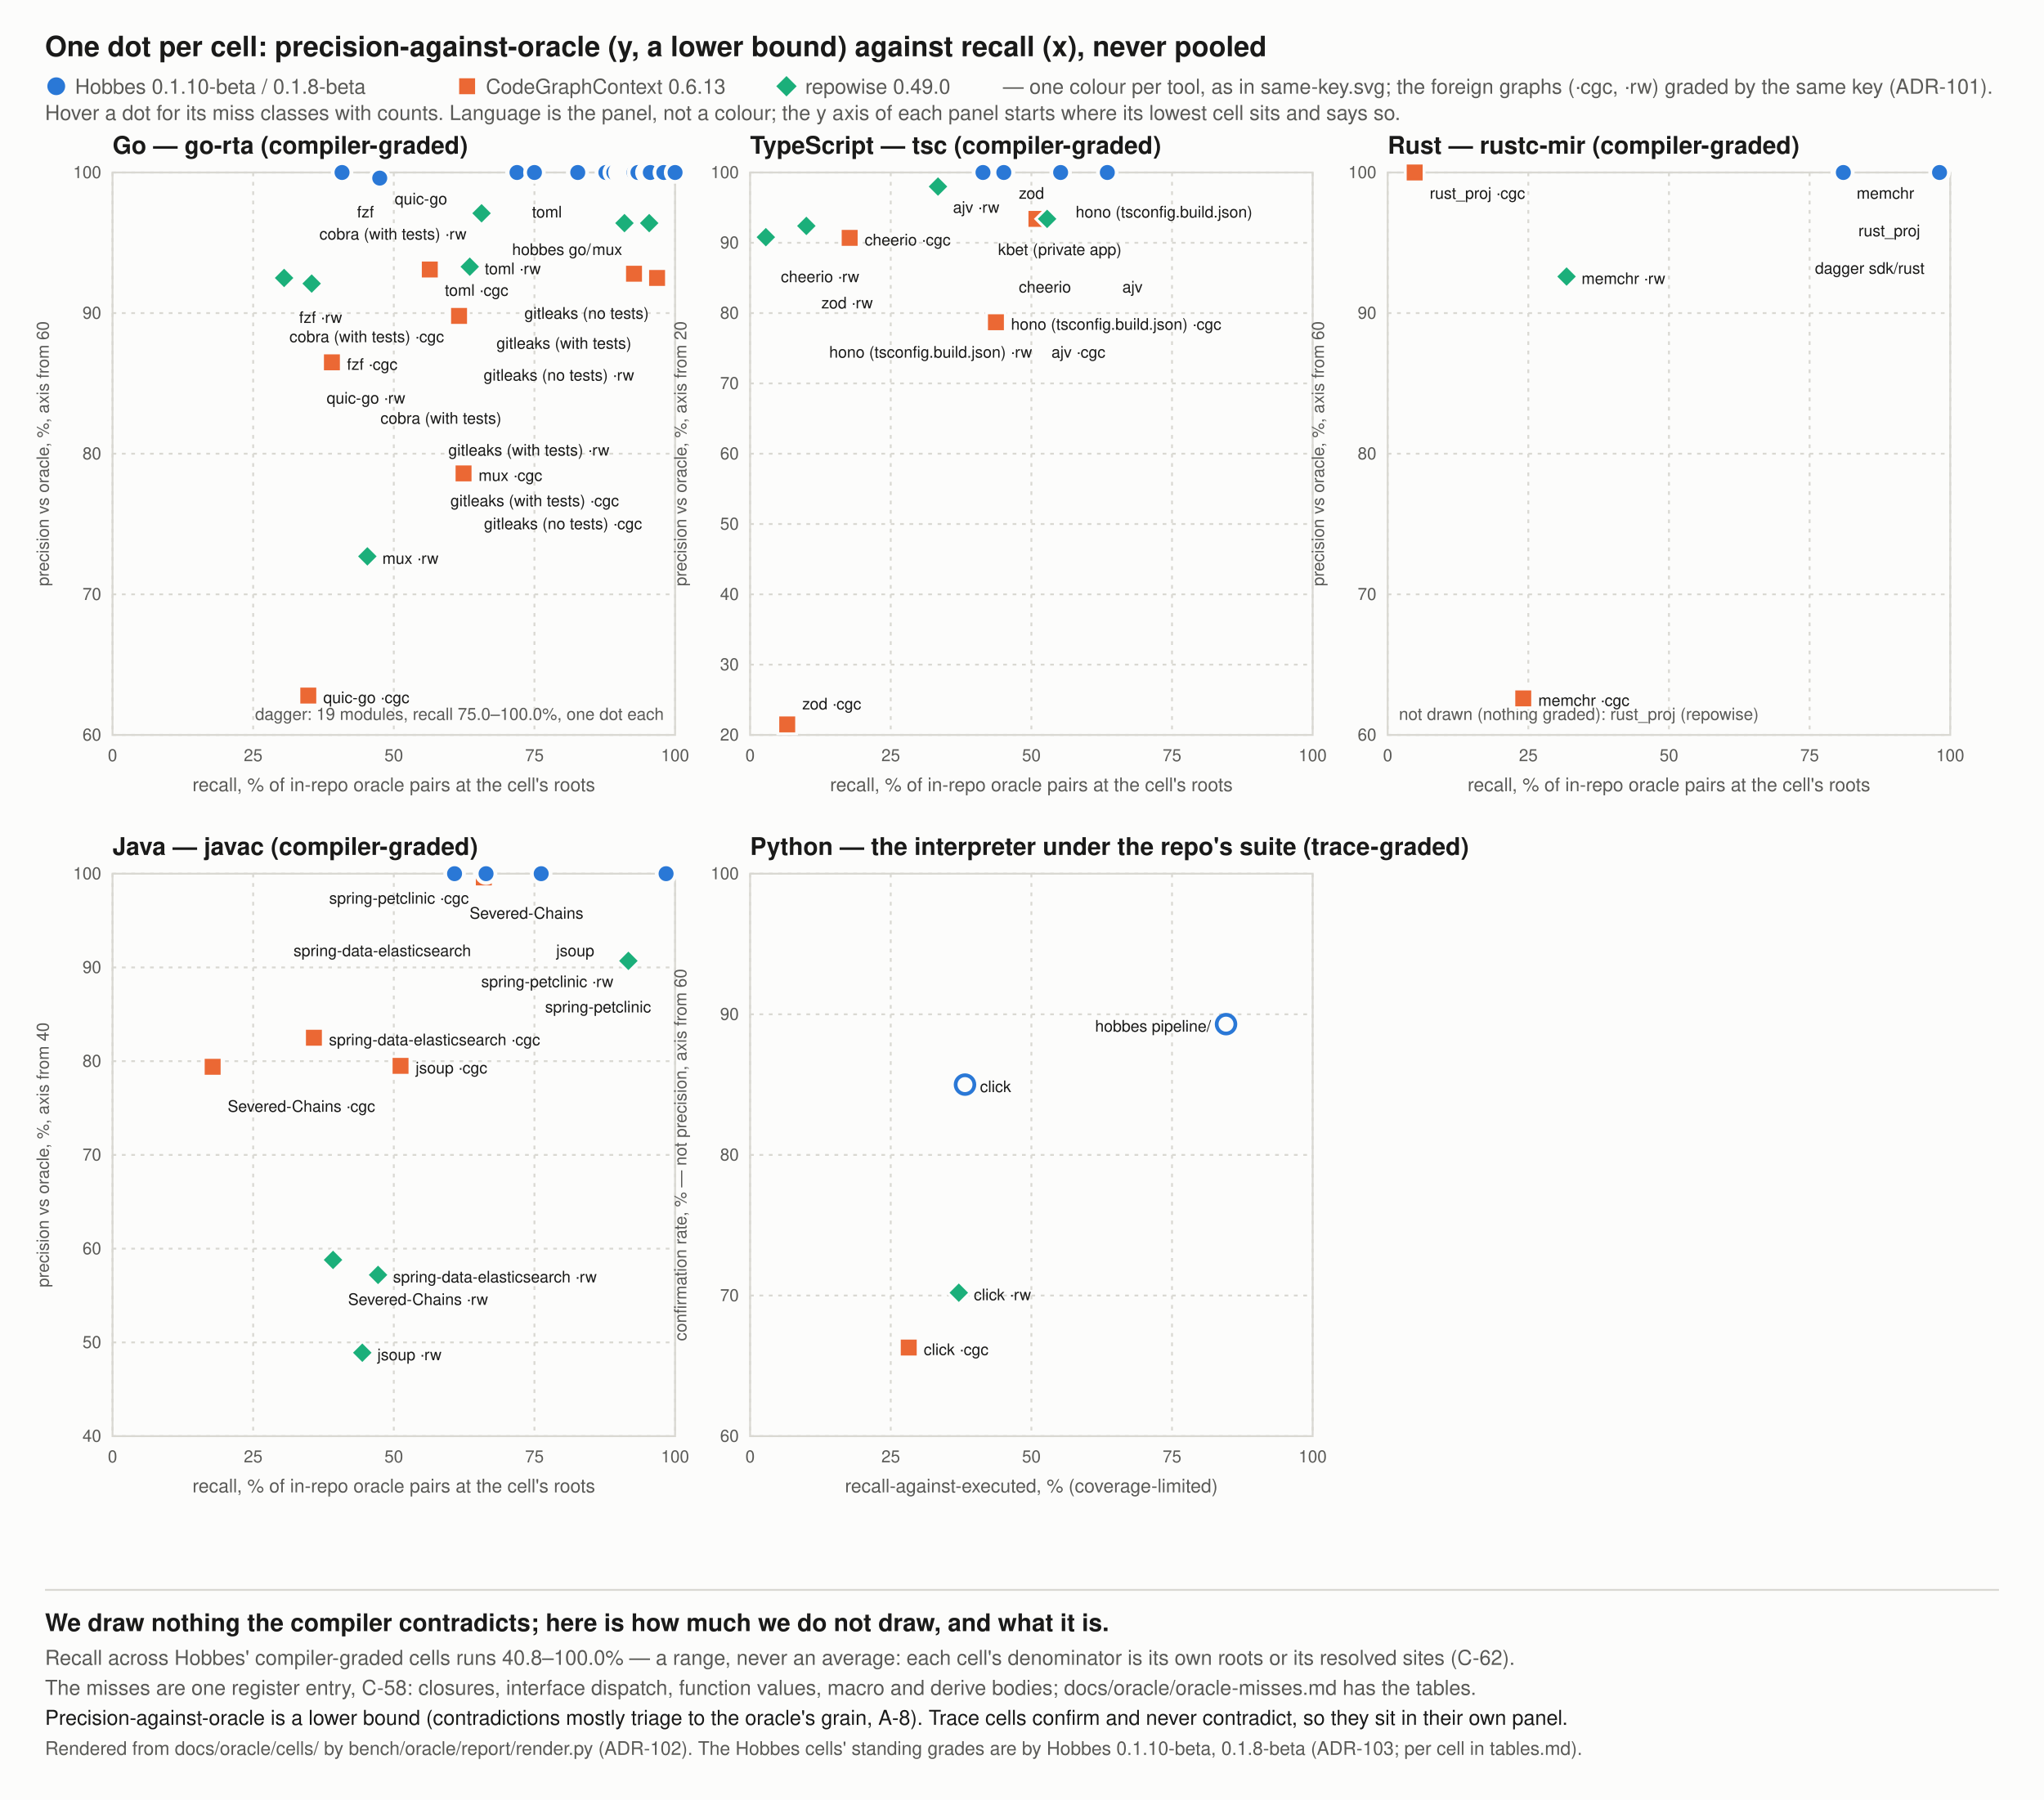
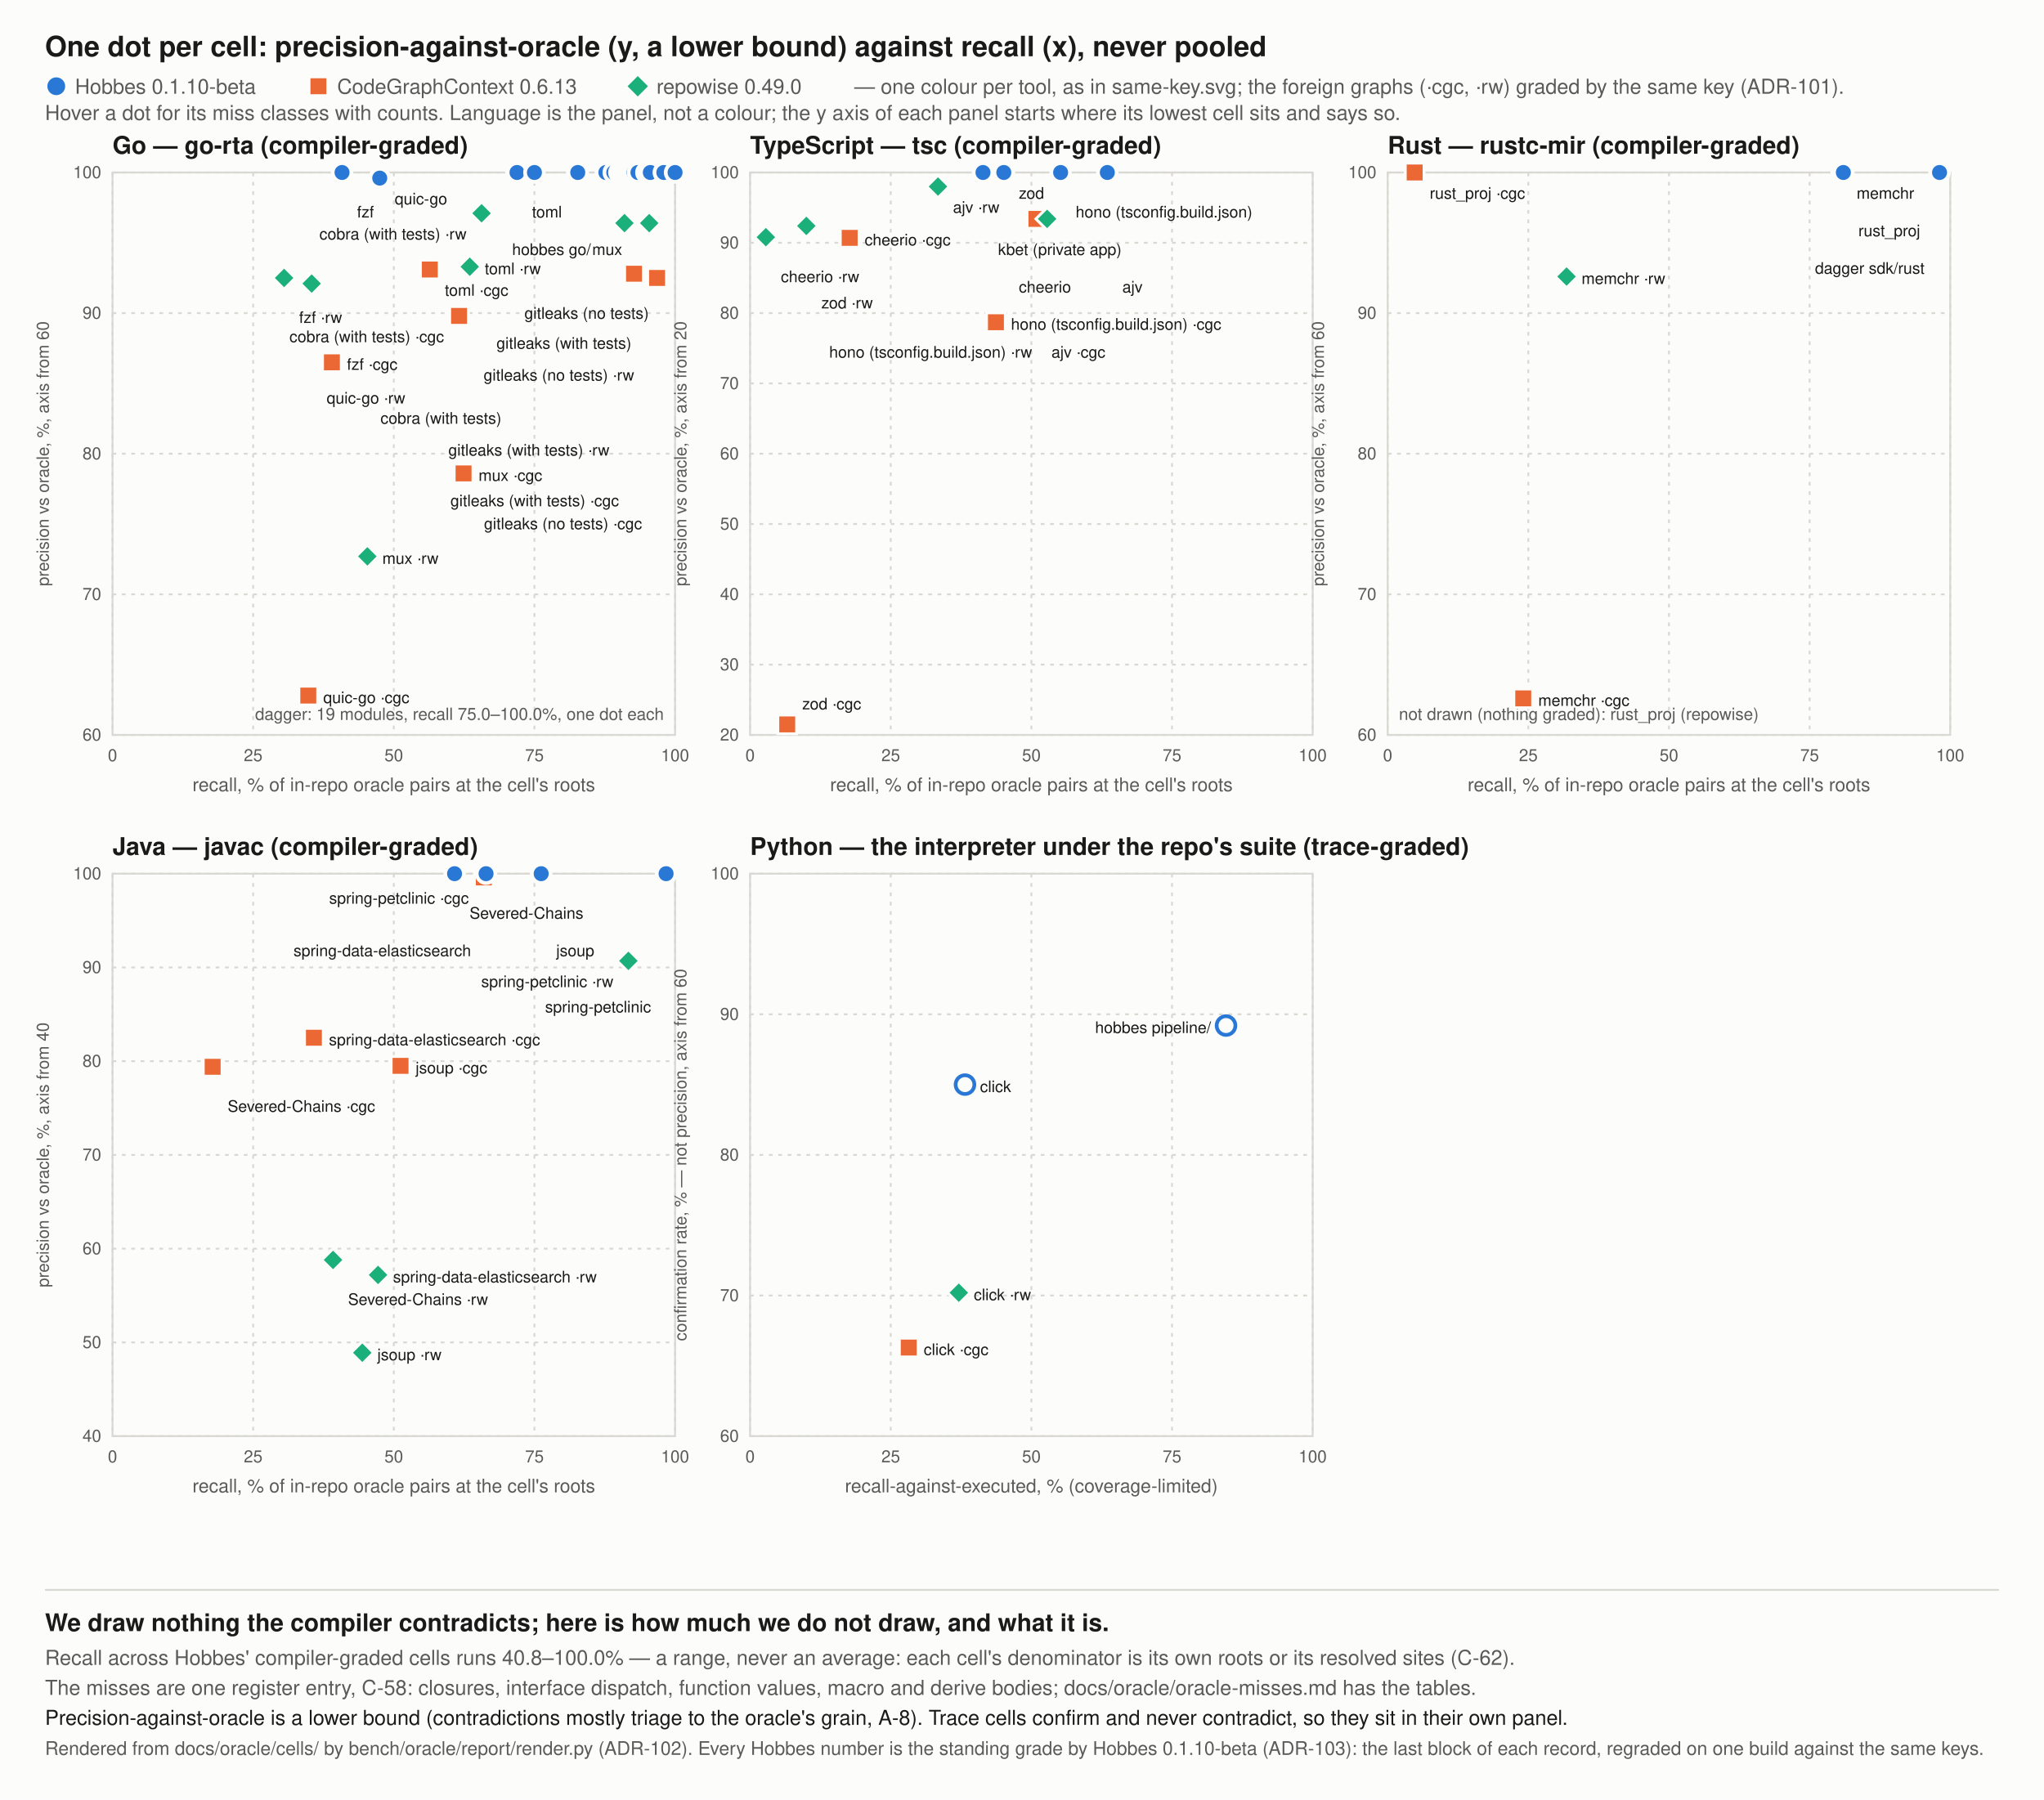
<svg xmlns="http://www.w3.org/2000/svg" width="1090" height="960" viewBox="0 0 1090 960" role="img" aria-label="Precision-against-oracle by recall, one dot per cell, per language">
  <rect width="1090" height="960" fill="#fcfcfb" />
  <text x="24" y="30" font-size="15" fill="#1a1a19" text-anchor="start" font-weight="bold" font-family="-apple-system, 'Segoe UI', Helvetica, Arial, sans-serif">One dot per cell: precision-against-oracle (y, a lower bound) against recall (x), never pooled</text>
  <g>
    <circle cx="30" cy="46" r="5.5" fill="#2a78d6" stroke="#fcfcfb" stroke-width="1.5" />
  </g>
-   <text x="40" y="50" font-size="11" fill="#5a5a57" text-anchor="start" font-weight="normal" font-family="-apple-system, 'Segoe UI', Helvetica, Arial, sans-serif">Hobbes 0.1.10-beta / 0.1.8-beta</text>
-   <g>
-     <rect x="244.1" y="41" width="10" height="10" fill="#eb6834" stroke="#fcfcfb" stroke-width="1.5" />
-   </g>
-   <text x="259.1" y="50" font-size="11" fill="#5a5a57" text-anchor="start" font-weight="normal" font-family="-apple-system, 'Segoe UI', Helvetica, Arial, sans-serif">CodeGraphContext 0.6.13</text>
-   <g>
-     <polygon points="419.4,39.5 425.9,46 419.4,52.5 412.9,46" fill="#1baf7a" stroke="#fcfcfb" stroke-width="1.5" />
-   </g>
-   <text x="429.4" y="50" font-size="11" fill="#5a5a57" text-anchor="start" font-weight="normal" font-family="-apple-system, 'Segoe UI', Helvetica, Arial, sans-serif">repowise 0.49.0</text>
-   <text x="534.9" y="50" font-size="11" fill="#5a5a57" text-anchor="start" font-weight="normal" font-family="-apple-system, 'Segoe UI', Helvetica, Arial, sans-serif">— one colour per tool, as in same-key.svg; the foreign graphs (·cgc, ·rw) graded by the same key (ADR-101).</text>
+   <text x="40" y="50" font-size="11" fill="#5a5a57" text-anchor="start" font-weight="normal" font-family="-apple-system, 'Segoe UI', Helvetica, Arial, sans-serif">Hobbes 0.1.10-beta</text>
+   <g>
+     <rect x="164.8" y="41" width="10" height="10" fill="#eb6834" stroke="#fcfcfb" stroke-width="1.5" />
+   </g>
+   <text x="179.8" y="50" font-size="11" fill="#5a5a57" text-anchor="start" font-weight="normal" font-family="-apple-system, 'Segoe UI', Helvetica, Arial, sans-serif">CodeGraphContext 0.6.13</text>
+   <g>
+     <polygon points="340.1,39.5 346.6,46 340.1,52.5 333.6,46" fill="#1baf7a" stroke="#fcfcfb" stroke-width="1.5" />
+   </g>
+   <text x="350.1" y="50" font-size="11" fill="#5a5a57" text-anchor="start" font-weight="normal" font-family="-apple-system, 'Segoe UI', Helvetica, Arial, sans-serif">repowise 0.49.0</text>
+   <text x="455.6" y="50" font-size="11" fill="#5a5a57" text-anchor="start" font-weight="normal" font-family="-apple-system, 'Segoe UI', Helvetica, Arial, sans-serif">— one colour per tool, as in same-key.svg; the foreign graphs (·cgc, ·rw) graded by the same key (ADR-101).</text>
  <text x="24" y="64" font-size="11" fill="#5a5a57" text-anchor="start" font-weight="normal" font-family="-apple-system, 'Segoe UI', Helvetica, Arial, sans-serif">Hover a dot for its miss classes with counts. Language is the panel, not a colour; the y axis of each panel starts where its lowest cell sits and says so.</text>
  <text x="60" y="82" font-size="13" fill="#1a1a19" text-anchor="start" font-weight="bold" font-family="-apple-system, 'Segoe UI', Helvetica, Arial, sans-serif">Go — go-rta (compiler-graded)</text>
  <rect x="60" y="92" width="300" height="300" fill="none" stroke="#d9d8d2" />
  <line x1="60.0" y1="92" x2="60.0" y2="392" stroke="#d9d8d2" stroke-dasharray="2 3" />
  <text x="60.0" y="406" font-size="9" fill="#5a5a57" text-anchor="middle" font-weight="normal" font-family="-apple-system, 'Segoe UI', Helvetica, Arial, sans-serif">0</text>
  <line x1="135.0" y1="92" x2="135.0" y2="392" stroke="#d9d8d2" stroke-dasharray="2 3" />
  <text x="135.0" y="406" font-size="9" fill="#5a5a57" text-anchor="middle" font-weight="normal" font-family="-apple-system, 'Segoe UI', Helvetica, Arial, sans-serif">25</text>
  <line x1="210.0" y1="92" x2="210.0" y2="392" stroke="#d9d8d2" stroke-dasharray="2 3" />
  <text x="210.0" y="406" font-size="9" fill="#5a5a57" text-anchor="middle" font-weight="normal" font-family="-apple-system, 'Segoe UI', Helvetica, Arial, sans-serif">50</text>
  <line x1="285.0" y1="92" x2="285.0" y2="392" stroke="#d9d8d2" stroke-dasharray="2 3" />
  <text x="285.0" y="406" font-size="9" fill="#5a5a57" text-anchor="middle" font-weight="normal" font-family="-apple-system, 'Segoe UI', Helvetica, Arial, sans-serif">75</text>
  <line x1="360.0" y1="92" x2="360.0" y2="392" stroke="#d9d8d2" stroke-dasharray="2 3" />
  <text x="360.0" y="406" font-size="9" fill="#5a5a57" text-anchor="middle" font-weight="normal" font-family="-apple-system, 'Segoe UI', Helvetica, Arial, sans-serif">100</text>
  <line x1="60" y1="392.0" x2="360" y2="392.0" stroke="#d9d8d2" stroke-dasharray="2 3" />
  <text x="54" y="395.0" font-size="9" fill="#5a5a57" text-anchor="end" font-weight="normal" font-family="-apple-system, 'Segoe UI', Helvetica, Arial, sans-serif">60</text>
  <line x1="60" y1="317.0" x2="360" y2="317.0" stroke="#d9d8d2" stroke-dasharray="2 3" />
  <text x="54" y="320.0" font-size="9" fill="#5a5a57" text-anchor="end" font-weight="normal" font-family="-apple-system, 'Segoe UI', Helvetica, Arial, sans-serif">70</text>
  <line x1="60" y1="242.0" x2="360" y2="242.0" stroke="#d9d8d2" stroke-dasharray="2 3" />
  <text x="54" y="245.0" font-size="9" fill="#5a5a57" text-anchor="end" font-weight="normal" font-family="-apple-system, 'Segoe UI', Helvetica, Arial, sans-serif">80</text>
  <line x1="60" y1="167.0" x2="360" y2="167.0" stroke="#d9d8d2" stroke-dasharray="2 3" />
  <text x="54" y="170.0" font-size="9" fill="#5a5a57" text-anchor="end" font-weight="normal" font-family="-apple-system, 'Segoe UI', Helvetica, Arial, sans-serif">90</text>
  <line x1="60" y1="92.0" x2="360" y2="92.0" stroke="#d9d8d2" stroke-dasharray="2 3" />
  <text x="54" y="95.0" font-size="9" fill="#5a5a57" text-anchor="end" font-weight="normal" font-family="-apple-system, 'Segoe UI', Helvetica, Arial, sans-serif">100</text>
  <text x="210.0" y="422" font-size="10" fill="#5a5a57" text-anchor="middle" font-weight="normal" font-family="-apple-system, 'Segoe UI', Helvetica, Arial, sans-serif">recall, % of in-repo oracle pairs at the cell's roots</text>
  <text x="26" y="242.0" font-size="9" fill="#5a5a57" text-anchor="middle" font-weight="normal" font-family="-apple-system, 'Segoe UI', Helvetica, Arial, sans-serif" transform="rotate(-90 26 242.0)">precision vs oracle, %, axis from 60</text>
  <g>
    <polygon points="151.5,142.25 157.5,148.25 151.5,154.25 145.5,148.25" fill="#1baf7a" stroke="#fcfcfb" stroke-width="1.5" />
  </g>
  <text x="159.5" y="172.25" font-size="8.5" fill="#1a1a19" text-anchor="start" font-weight="normal" font-family="-apple-system, 'Segoe UI', Helvetica, Arial, sans-serif">fzf ·rw</text>
  <g>
    <rect x="159.4" y="366.0" width="10" height="10" fill="#eb6834" stroke="#fcfcfb" stroke-width="1.5" />
  </g>
  <text x="172.4" y="375.0" font-size="8.5" fill="#1a1a19" text-anchor="start" font-weight="normal" font-family="-apple-system, 'Segoe UI', Helvetica, Arial, sans-serif">quic-go ·cgc</text>
  <g>
    <polygon points="166.2,145.25 172.2,151.25 166.2,157.25 160.2,151.25" fill="#1baf7a" stroke="#fcfcfb" stroke-width="1.5" />
  </g>
  <text x="174.2" y="215.25" font-size="8.5" fill="#1a1a19" text-anchor="start" font-weight="normal" font-family="-apple-system, 'Segoe UI', Helvetica, Arial, sans-serif">quic-go ·rw</text>
  <g>
    <rect x="172.0" y="188.25" width="10" height="10" fill="#eb6834" stroke="#fcfcfb" stroke-width="1.5" />
  </g>
  <text x="185.0" y="197.25" font-size="8.5" fill="#1a1a19" text-anchor="start" font-weight="normal" font-family="-apple-system, 'Segoe UI', Helvetica, Arial, sans-serif">fzf ·cgc</text>
  <g>
    <circle cx="182.4" cy="92.0" r="5" fill="#2a78d6" stroke="#fcfcfb" stroke-width="2" />
  </g>
  <text x="190.4" y="116.0" font-size="8.5" fill="#1a1a19" text-anchor="start" font-weight="normal" font-family="-apple-system, 'Segoe UI', Helvetica, Arial, sans-serif">fzf</text>
  <g>
    <polygon points="195.9,290.75 201.9,296.75 195.9,302.75 189.9,296.75" fill="#1baf7a" stroke="#fcfcfb" stroke-width="1.5" />
  </g>
  <text x="203.9" y="300.75" font-size="8.5" fill="#1a1a19" text-anchor="start" font-weight="normal" font-family="-apple-system, 'Segoe UI', Helvetica, Arial, sans-serif">mux ·rw</text>
  <g>
    <circle cx="202.5" cy="95" r="5" fill="#2a78d6" stroke="#fcfcfb" stroke-width="2" />
  </g>
  <text x="210.5" y="109" font-size="8.5" fill="#1a1a19" text-anchor="start" font-weight="normal" font-family="-apple-system, 'Segoe UI', Helvetica, Arial, sans-serif">quic-go</text>
  <g>
    <rect x="224.2" y="138.75" width="10" height="10" fill="#eb6834" stroke="#fcfcfb" stroke-width="1.5" />
  </g>
  <text x="237.2" y="157.75" font-size="8.5" fill="#1a1a19" text-anchor="start" font-weight="normal" font-family="-apple-system, 'Segoe UI', Helvetica, Arial, sans-serif">toml ·cgc</text>
  <g>
    <rect x="239.8" y="163.5" width="10" height="10" fill="#eb6834" stroke="#fcfcfb" stroke-width="1.5" />
  </g>
  <text x="236.8" y="182.5" font-size="8.5" fill="#1a1a19" text-anchor="end" font-weight="normal" font-family="-apple-system, 'Segoe UI', Helvetica, Arial, sans-serif">cobra (with tests) ·cgc</text>
  <g>
    <rect x="242.2" y="247.5" width="10" height="10" fill="#eb6834" stroke="#fcfcfb" stroke-width="1.5" />
  </g>
  <text x="255.2" y="256.5" font-size="8.5" fill="#1a1a19" text-anchor="start" font-weight="normal" font-family="-apple-system, 'Segoe UI', Helvetica, Arial, sans-serif">mux ·cgc</text>
  <g>
    <polygon points="250.5,136.25 256.5,142.25 250.5,148.25 244.5,142.25" fill="#1baf7a" stroke="#fcfcfb" stroke-width="1.5" />
  </g>
  <text x="258.5" y="146.25" font-size="8.5" fill="#1a1a19" text-anchor="start" font-weight="normal" font-family="-apple-system, 'Segoe UI', Helvetica, Arial, sans-serif">toml ·rw</text>
  <g>
    <polygon points="256.8,107.75 262.8,113.75 256.8,119.75 250.8,113.75" fill="#1baf7a" stroke="#fcfcfb" stroke-width="1.5" />
  </g>
  <text x="248.8" y="127.75" font-size="8.5" fill="#1a1a19" text-anchor="end" font-weight="normal" font-family="-apple-system, 'Segoe UI', Helvetica, Arial, sans-serif">cobra (with tests) ·rw</text>
  <g>
    <circle cx="275.4" cy="92.0" r="5" fill="#2a78d6" stroke="#fcfcfb" stroke-width="2" />
  </g>
  <text x="267.4" y="226.0" font-size="8.5" fill="#1a1a19" text-anchor="end" font-weight="normal" font-family="-apple-system, 'Segoe UI', Helvetica, Arial, sans-serif">cobra (with tests)</text>
  <g>
    <circle cx="275.7" cy="92.0" r="5" fill="#2a78d6" stroke="#fcfcfb" stroke-width="2" />
  </g>
  <text x="283.7" y="116.0" font-size="8.5" fill="#1a1a19" text-anchor="start" font-weight="normal" font-family="-apple-system, 'Segoe UI', Helvetica, Arial, sans-serif">toml</text>
  <g>
    <circle cx="285.0" cy="92.0" r="5" fill="#2a78d6" stroke="#fcfcfb" stroke-width="2" />
  </g>
  <g>
    <circle cx="307.8" cy="92.0" r="5" fill="#2a78d6" stroke="#fcfcfb" stroke-width="2" />
  </g>
  <text x="315.8" y="136.0" font-size="8.5" fill="#1a1a19" text-anchor="start" font-weight="normal" font-family="-apple-system, 'Segoe UI', Helvetica, Arial, sans-serif">mux</text>
  <g>
    <circle cx="308.1" cy="92.0" r="5" fill="#2a78d6" stroke="#fcfcfb" stroke-width="2" />
  </g>
  <g>
    <circle cx="323.1" cy="92.0" r="5" fill="#2a78d6" stroke="#fcfcfb" stroke-width="2" />
  </g>
  <text x="315.1" y="136.0" font-size="8.5" fill="#1a1a19" text-anchor="end" font-weight="normal" font-family="-apple-system, 'Segoe UI', Helvetica, Arial, sans-serif">hobbes go/</text>
  <g>
    <circle cx="327.3" cy="92.0" r="5" fill="#2a78d6" stroke="#fcfcfb" stroke-width="2" />
  </g>
  <g>
    <circle cx="330.3" cy="92.0" r="5" fill="#2a78d6" stroke="#fcfcfb" stroke-width="2" />
  </g>
  <g>
    <circle cx="330.9" cy="92.0" r="5" fill="#2a78d6" stroke="#fcfcfb" stroke-width="2" />
  </g>
  <g>
    <circle cx="332.4" cy="92.0" r="5" fill="#2a78d6" stroke="#fcfcfb" stroke-width="2" />
  </g>
  <g>
    <circle cx="332.7" cy="92.0" r="5" fill="#2a78d6" stroke="#fcfcfb" stroke-width="2" />
  </g>
  <g>
    <polygon points="333.0,113 339.0,119 333.0,125 327.0,119" fill="#1baf7a" stroke="#fcfcfb" stroke-width="1.5" />
  </g>
  <text x="325.0" y="243" font-size="8.5" fill="#1a1a19" text-anchor="end" font-weight="normal" font-family="-apple-system, 'Segoe UI', Helvetica, Arial, sans-serif">gitleaks (with tests) ·rw</text>
  <g>
    <circle cx="333.3" cy="92.0" r="5" fill="#2a78d6" stroke="#fcfcfb" stroke-width="2" />
  </g>
  <g>
    <circle cx="334.5" cy="92.0" r="5" fill="#2a78d6" stroke="#fcfcfb" stroke-width="2" />
  </g>
  <g>
    <circle cx="334.5" cy="92.0" r="5" fill="#2a78d6" stroke="#fcfcfb" stroke-width="2" />
  </g>
  <g>
    <circle cx="335.1" cy="92.0" r="5" fill="#2a78d6" stroke="#fcfcfb" stroke-width="2" />
  </g>
  <g>
    <circle cx="336.3" cy="92.0" r="5" fill="#2a78d6" stroke="#fcfcfb" stroke-width="2" />
  </g>
  <g>
    <circle cx="337.8" cy="92.0" r="5" fill="#2a78d6" stroke="#fcfcfb" stroke-width="2" />
  </g>
  <g>
    <rect x="333.1" y="141.0" width="10" height="10" fill="#eb6834" stroke="#fcfcfb" stroke-width="1.5" />
  </g>
  <text x="330.1" y="270.0" font-size="8.5" fill="#1a1a19" text-anchor="end" font-weight="normal" font-family="-apple-system, 'Segoe UI', Helvetica, Arial, sans-serif">gitleaks (with tests) ·cgc</text>
  <g>
    <circle cx="338.1" cy="92.0" r="5" fill="#2a78d6" stroke="#fcfcfb" stroke-width="2" />
  </g>
  <g>
    <circle cx="340.2" cy="92.0" r="5" fill="#2a78d6" stroke="#fcfcfb" stroke-width="2" />
  </g>
  <g>
    <circle cx="344.7" cy="92.0" r="5" fill="#2a78d6" stroke="#fcfcfb" stroke-width="2" />
  </g>
  <text x="336.7" y="186.0" font-size="8.5" fill="#1a1a19" text-anchor="end" font-weight="normal" font-family="-apple-system, 'Segoe UI', Helvetica, Arial, sans-serif">gitleaks (with tests)</text>
  <g>
    <circle cx="345.0" cy="92.0" r="5" fill="#2a78d6" stroke="#fcfcfb" stroke-width="2" />
  </g>
  <g>
    <polygon points="346.2,113 352.2,119 346.2,125 340.2,119" fill="#1baf7a" stroke="#fcfcfb" stroke-width="1.5" />
  </g>
  <text x="338.2" y="203" font-size="8.5" fill="#1a1a19" text-anchor="end" font-weight="normal" font-family="-apple-system, 'Segoe UI', Helvetica, Arial, sans-serif">gitleaks (no tests) ·rw</text>
  <g>
    <circle cx="346.8" cy="92.0" r="5" fill="#2a78d6" stroke="#fcfcfb" stroke-width="2" />
  </g>
  <g>
    <circle cx="346.8" cy="92.0" r="5" fill="#2a78d6" stroke="#fcfcfb" stroke-width="2" />
  </g>
  <g>
    <rect x="345.4" y="143.25" width="10" height="10" fill="#eb6834" stroke="#fcfcfb" stroke-width="1.5" />
  </g>
  <text x="342.4" y="282.25" font-size="8.5" fill="#1a1a19" text-anchor="end" font-weight="normal" font-family="-apple-system, 'Segoe UI', Helvetica, Arial, sans-serif">gitleaks (no tests) ·cgc</text>
  <g>
    <circle cx="354.0" cy="92.0" r="5" fill="#2a78d6" stroke="#fcfcfb" stroke-width="2" />
  </g>
  <text x="346.0" y="170.0" font-size="8.5" fill="#1a1a19" text-anchor="end" font-weight="normal" font-family="-apple-system, 'Segoe UI', Helvetica, Arial, sans-serif">gitleaks (no tests)</text>
  <g>
    <circle cx="360.0" cy="92.0" r="5" fill="#2a78d6" stroke="#fcfcfb" stroke-width="2" />
  </g>
  <text x="354" y="384" font-size="9" fill="#5a5a57" text-anchor="end" font-weight="normal" font-family="-apple-system, 'Segoe UI', Helvetica, Arial, sans-serif">dagger: 19 modules, recall 75.0–100.0%, one dot each</text>
  <text x="400" y="82" font-size="13" fill="#1a1a19" text-anchor="start" font-weight="bold" font-family="-apple-system, 'Segoe UI', Helvetica, Arial, sans-serif">TypeScript — tsc (compiler-graded)</text>
  <rect x="400" y="92" width="300" height="300" fill="none" stroke="#d9d8d2" />
  <line x1="400.0" y1="92" x2="400.0" y2="392" stroke="#d9d8d2" stroke-dasharray="2 3" />
  <text x="400.0" y="406" font-size="9" fill="#5a5a57" text-anchor="middle" font-weight="normal" font-family="-apple-system, 'Segoe UI', Helvetica, Arial, sans-serif">0</text>
  <line x1="475.0" y1="92" x2="475.0" y2="392" stroke="#d9d8d2" stroke-dasharray="2 3" />
  <text x="475.0" y="406" font-size="9" fill="#5a5a57" text-anchor="middle" font-weight="normal" font-family="-apple-system, 'Segoe UI', Helvetica, Arial, sans-serif">25</text>
  <line x1="550.0" y1="92" x2="550.0" y2="392" stroke="#d9d8d2" stroke-dasharray="2 3" />
  <text x="550.0" y="406" font-size="9" fill="#5a5a57" text-anchor="middle" font-weight="normal" font-family="-apple-system, 'Segoe UI', Helvetica, Arial, sans-serif">50</text>
  <line x1="625.0" y1="92" x2="625.0" y2="392" stroke="#d9d8d2" stroke-dasharray="2 3" />
  <text x="625.0" y="406" font-size="9" fill="#5a5a57" text-anchor="middle" font-weight="normal" font-family="-apple-system, 'Segoe UI', Helvetica, Arial, sans-serif">75</text>
  <line x1="700.0" y1="92" x2="700.0" y2="392" stroke="#d9d8d2" stroke-dasharray="2 3" />
  <text x="700.0" y="406" font-size="9" fill="#5a5a57" text-anchor="middle" font-weight="normal" font-family="-apple-system, 'Segoe UI', Helvetica, Arial, sans-serif">100</text>
  <line x1="400" y1="392.0" x2="700" y2="392.0" stroke="#d9d8d2" stroke-dasharray="2 3" />
  <text x="394" y="395.0" font-size="9" fill="#5a5a57" text-anchor="end" font-weight="normal" font-family="-apple-system, 'Segoe UI', Helvetica, Arial, sans-serif">20</text>
  <line x1="400" y1="354.5" x2="700" y2="354.5" stroke="#d9d8d2" stroke-dasharray="2 3" />
  <text x="394" y="357.5" font-size="9" fill="#5a5a57" text-anchor="end" font-weight="normal" font-family="-apple-system, 'Segoe UI', Helvetica, Arial, sans-serif">30</text>
  <line x1="400" y1="317.0" x2="700" y2="317.0" stroke="#d9d8d2" stroke-dasharray="2 3" />
  <text x="394" y="320.0" font-size="9" fill="#5a5a57" text-anchor="end" font-weight="normal" font-family="-apple-system, 'Segoe UI', Helvetica, Arial, sans-serif">40</text>
  <line x1="400" y1="279.5" x2="700" y2="279.5" stroke="#d9d8d2" stroke-dasharray="2 3" />
  <text x="394" y="282.5" font-size="9" fill="#5a5a57" text-anchor="end" font-weight="normal" font-family="-apple-system, 'Segoe UI', Helvetica, Arial, sans-serif">50</text>
  <line x1="400" y1="242.0" x2="700" y2="242.0" stroke="#d9d8d2" stroke-dasharray="2 3" />
  <text x="394" y="245.0" font-size="9" fill="#5a5a57" text-anchor="end" font-weight="normal" font-family="-apple-system, 'Segoe UI', Helvetica, Arial, sans-serif">60</text>
  <line x1="400" y1="204.5" x2="700" y2="204.5" stroke="#d9d8d2" stroke-dasharray="2 3" />
  <text x="394" y="207.5" font-size="9" fill="#5a5a57" text-anchor="end" font-weight="normal" font-family="-apple-system, 'Segoe UI', Helvetica, Arial, sans-serif">70</text>
  <line x1="400" y1="167.0" x2="700" y2="167.0" stroke="#d9d8d2" stroke-dasharray="2 3" />
  <text x="394" y="170.0" font-size="9" fill="#5a5a57" text-anchor="end" font-weight="normal" font-family="-apple-system, 'Segoe UI', Helvetica, Arial, sans-serif">80</text>
  <line x1="400" y1="129.5" x2="700" y2="129.5" stroke="#d9d8d2" stroke-dasharray="2 3" />
  <text x="394" y="132.5" font-size="9" fill="#5a5a57" text-anchor="end" font-weight="normal" font-family="-apple-system, 'Segoe UI', Helvetica, Arial, sans-serif">90</text>
  <line x1="400" y1="92.0" x2="700" y2="92.0" stroke="#d9d8d2" stroke-dasharray="2 3" />
  <text x="394" y="95.0" font-size="9" fill="#5a5a57" text-anchor="end" font-weight="normal" font-family="-apple-system, 'Segoe UI', Helvetica, Arial, sans-serif">100</text>
  <text x="550.0" y="422" font-size="10" fill="#5a5a57" text-anchor="middle" font-weight="normal" font-family="-apple-system, 'Segoe UI', Helvetica, Arial, sans-serif">recall, % of in-repo oracle pairs at the cell's roots</text>
  <text x="366" y="242.0" font-size="9" fill="#5a5a57" text-anchor="middle" font-weight="normal" font-family="-apple-system, 'Segoe UI', Helvetica, Arial, sans-serif" transform="rotate(-90 366 242.0)">precision vs oracle, %, axis from 20</text>
  <g>
    <polygon points="408.4,120.5 414.4,126.5 408.4,132.5 402.4,126.5" fill="#1baf7a" stroke="#fcfcfb" stroke-width="1.5" />
  </g>
  <text x="416.4" y="150.5" font-size="8.5" fill="#1a1a19" text-anchor="start" font-weight="normal" font-family="-apple-system, 'Segoe UI', Helvetica, Arial, sans-serif">cheerio ·rw</text>
  <g>
    <rect x="414.8" y="381.375" width="10" height="10" fill="#eb6834" stroke="#fcfcfb" stroke-width="1.5" />
  </g>
  <text x="427.8" y="378.375" font-size="8.5" fill="#1a1a19" text-anchor="start" font-weight="normal" font-family="-apple-system, 'Segoe UI', Helvetica, Arial, sans-serif">zod ·cgc</text>
  <g>
    <polygon points="430.0,114.5 436.0,120.5 430.0,126.5 424.0,120.5" fill="#1baf7a" stroke="#fcfcfb" stroke-width="1.5" />
  </g>
  <text x="438.0" y="164.5" font-size="8.5" fill="#1a1a19" text-anchor="start" font-weight="normal" font-family="-apple-system, 'Segoe UI', Helvetica, Arial, sans-serif">zod ·rw</text>
  <g>
    <rect x="448.1" y="121.875" width="10" height="10" fill="#eb6834" stroke="#fcfcfb" stroke-width="1.5" />
  </g>
  <text x="461.1" y="130.875" font-size="8.5" fill="#1a1a19" text-anchor="start" font-weight="normal" font-family="-apple-system, 'Segoe UI', Helvetica, Arial, sans-serif">cheerio ·cgc</text>
  <g>
    <polygon points="500.2,93.5 506.2,99.5 500.2,105.5 494.2,99.5" fill="#1baf7a" stroke="#fcfcfb" stroke-width="1.5" />
  </g>
  <text x="508.2" y="113.5" font-size="8.5" fill="#1a1a19" text-anchor="start" font-weight="normal" font-family="-apple-system, 'Segoe UI', Helvetica, Arial, sans-serif">ajv ·rw</text>
  <g>
    <circle cx="524.2" cy="92.0" r="5" fill="#2a78d6" stroke="#fcfcfb" stroke-width="2" />
  </g>
  <text x="532.2" y="136.0" font-size="8.5" fill="#1a1a19" text-anchor="start" font-weight="normal" font-family="-apple-system, 'Segoe UI', Helvetica, Arial, sans-serif">kbet (private app)</text>
  <g>
    <rect x="526.1" y="166.875" width="10" height="10" fill="#eb6834" stroke="#fcfcfb" stroke-width="1.5" />
  </g>
  <text x="539.1" y="175.875" font-size="8.5" fill="#1a1a19" text-anchor="start" font-weight="normal" font-family="-apple-system, 'Segoe UI', Helvetica, Arial, sans-serif">hono (tsconfig.build.json) ·cgc</text>
  <g>
    <circle cx="535.3" cy="92.0" r="5" fill="#2a78d6" stroke="#fcfcfb" stroke-width="2" />
  </g>
  <text x="543.3" y="156.0" font-size="8.5" fill="#1a1a19" text-anchor="start" font-weight="normal" font-family="-apple-system, 'Segoe UI', Helvetica, Arial, sans-serif">cheerio</text>
  <g>
    <circle cx="535.3" cy="92.0" r="5" fill="#2a78d6" stroke="#fcfcfb" stroke-width="2" />
  </g>
  <text x="543.3" y="106.0" font-size="8.5" fill="#1a1a19" text-anchor="start" font-weight="normal" font-family="-apple-system, 'Segoe UI', Helvetica, Arial, sans-serif">zod</text>
  <g>
    <rect x="547.7" y="111.75" width="10" height="10" fill="#eb6834" stroke="#fcfcfb" stroke-width="1.5" />
  </g>
  <text x="560.7" y="190.75" font-size="8.5" fill="#1a1a19" text-anchor="start" font-weight="normal" font-family="-apple-system, 'Segoe UI', Helvetica, Arial, sans-serif">ajv ·cgc</text>
  <g>
    <polygon points="558.4,110.75 564.4,116.75 558.4,122.75 552.4,116.75" fill="#1baf7a" stroke="#fcfcfb" stroke-width="1.5" />
  </g>
  <text x="550.4" y="190.75" font-size="8.5" fill="#1a1a19" text-anchor="end" font-weight="normal" font-family="-apple-system, 'Segoe UI', Helvetica, Arial, sans-serif">hono (tsconfig.build.json) ·rw</text>
  <g>
    <circle cx="565.6" cy="92.0" r="5" fill="#2a78d6" stroke="#fcfcfb" stroke-width="2" />
  </g>
  <text x="573.6" y="116.0" font-size="8.5" fill="#1a1a19" text-anchor="start" font-weight="normal" font-family="-apple-system, 'Segoe UI', Helvetica, Arial, sans-serif">hono (tsconfig.build.json)</text>
  <g>
    <circle cx="590.5" cy="92.0" r="5" fill="#2a78d6" stroke="#fcfcfb" stroke-width="2" />
  </g>
  <text x="598.5" y="156.0" font-size="8.5" fill="#1a1a19" text-anchor="start" font-weight="normal" font-family="-apple-system, 'Segoe UI', Helvetica, Arial, sans-serif">ajv</text>
  <text x="740" y="82" font-size="13" fill="#1a1a19" text-anchor="start" font-weight="bold" font-family="-apple-system, 'Segoe UI', Helvetica, Arial, sans-serif">Rust — rustc-mir (compiler-graded)</text>
  <rect x="740" y="92" width="300" height="300" fill="none" stroke="#d9d8d2" />
  <line x1="740.0" y1="92" x2="740.0" y2="392" stroke="#d9d8d2" stroke-dasharray="2 3" />
  <text x="740.0" y="406" font-size="9" fill="#5a5a57" text-anchor="middle" font-weight="normal" font-family="-apple-system, 'Segoe UI', Helvetica, Arial, sans-serif">0</text>
  <line x1="815.0" y1="92" x2="815.0" y2="392" stroke="#d9d8d2" stroke-dasharray="2 3" />
  <text x="815.0" y="406" font-size="9" fill="#5a5a57" text-anchor="middle" font-weight="normal" font-family="-apple-system, 'Segoe UI', Helvetica, Arial, sans-serif">25</text>
  <line x1="890.0" y1="92" x2="890.0" y2="392" stroke="#d9d8d2" stroke-dasharray="2 3" />
  <text x="890.0" y="406" font-size="9" fill="#5a5a57" text-anchor="middle" font-weight="normal" font-family="-apple-system, 'Segoe UI', Helvetica, Arial, sans-serif">50</text>
  <line x1="965.0" y1="92" x2="965.0" y2="392" stroke="#d9d8d2" stroke-dasharray="2 3" />
  <text x="965.0" y="406" font-size="9" fill="#5a5a57" text-anchor="middle" font-weight="normal" font-family="-apple-system, 'Segoe UI', Helvetica, Arial, sans-serif">75</text>
  <line x1="1040.0" y1="92" x2="1040.0" y2="392" stroke="#d9d8d2" stroke-dasharray="2 3" />
  <text x="1040.0" y="406" font-size="9" fill="#5a5a57" text-anchor="middle" font-weight="normal" font-family="-apple-system, 'Segoe UI', Helvetica, Arial, sans-serif">100</text>
  <line x1="740" y1="392.0" x2="1040" y2="392.0" stroke="#d9d8d2" stroke-dasharray="2 3" />
  <text x="734" y="395.0" font-size="9" fill="#5a5a57" text-anchor="end" font-weight="normal" font-family="-apple-system, 'Segoe UI', Helvetica, Arial, sans-serif">60</text>
  <line x1="740" y1="317.0" x2="1040" y2="317.0" stroke="#d9d8d2" stroke-dasharray="2 3" />
  <text x="734" y="320.0" font-size="9" fill="#5a5a57" text-anchor="end" font-weight="normal" font-family="-apple-system, 'Segoe UI', Helvetica, Arial, sans-serif">70</text>
  <line x1="740" y1="242.0" x2="1040" y2="242.0" stroke="#d9d8d2" stroke-dasharray="2 3" />
  <text x="734" y="245.0" font-size="9" fill="#5a5a57" text-anchor="end" font-weight="normal" font-family="-apple-system, 'Segoe UI', Helvetica, Arial, sans-serif">80</text>
  <line x1="740" y1="167.0" x2="1040" y2="167.0" stroke="#d9d8d2" stroke-dasharray="2 3" />
  <text x="734" y="170.0" font-size="9" fill="#5a5a57" text-anchor="end" font-weight="normal" font-family="-apple-system, 'Segoe UI', Helvetica, Arial, sans-serif">90</text>
  <line x1="740" y1="92.0" x2="1040" y2="92.0" stroke="#d9d8d2" stroke-dasharray="2 3" />
  <text x="734" y="95.0" font-size="9" fill="#5a5a57" text-anchor="end" font-weight="normal" font-family="-apple-system, 'Segoe UI', Helvetica, Arial, sans-serif">100</text>
  <text x="890.0" y="422" font-size="10" fill="#5a5a57" text-anchor="middle" font-weight="normal" font-family="-apple-system, 'Segoe UI', Helvetica, Arial, sans-serif">recall, % of in-repo oracle pairs at the cell's roots</text>
  <text x="706" y="242.0" font-size="9" fill="#5a5a57" text-anchor="middle" font-weight="normal" font-family="-apple-system, 'Segoe UI', Helvetica, Arial, sans-serif" transform="rotate(-90 706 242.0)">precision vs oracle, %, axis from 60</text>
  <text x="746" y="384" font-size="9" fill="#5a5a57" text-anchor="start" font-weight="normal" font-family="-apple-system, 'Segoe UI', Helvetica, Arial, sans-serif">not drawn (nothing graded): rust_proj (repowise)</text>
  <g>
    <rect x="749.4" y="87.0" width="10" height="10" fill="#eb6834" stroke="#fcfcfb" stroke-width="1.5" />
  </g>
  <text x="762.4" y="106.0" font-size="8.5" fill="#1a1a19" text-anchor="start" font-weight="normal" font-family="-apple-system, 'Segoe UI', Helvetica, Arial, sans-serif">rust_proj ·cgc</text>
  <g>
    <rect x="807.3" y="367.5" width="10" height="10" fill="#eb6834" stroke="#fcfcfb" stroke-width="1.5" />
  </g>
  <text x="820.3" y="376.5" font-size="8.5" fill="#1a1a19" text-anchor="start" font-weight="normal" font-family="-apple-system, 'Segoe UI', Helvetica, Arial, sans-serif">memchr ·cgc</text>
  <g>
    <polygon points="835.4,141.5 841.4,147.5 835.4,153.5 829.4,147.5" fill="#1baf7a" stroke="#fcfcfb" stroke-width="1.5" />
  </g>
  <text x="843.4" y="151.5" font-size="8.5" fill="#1a1a19" text-anchor="start" font-weight="normal" font-family="-apple-system, 'Segoe UI', Helvetica, Arial, sans-serif">memchr ·rw</text>
  <g>
    <circle cx="982.1" cy="92.0" r="5" fill="#2a78d6" stroke="#fcfcfb" stroke-width="2" />
  </g>
  <text x="990.1" y="106.0" font-size="8.5" fill="#1a1a19" text-anchor="start" font-weight="normal" font-family="-apple-system, 'Segoe UI', Helvetica, Arial, sans-serif">memchr</text>
  <g>
    <circle cx="983.0" cy="92.0" r="5" fill="#2a78d6" stroke="#fcfcfb" stroke-width="2" />
  </g>
  <text x="991.0" y="126.0" font-size="8.5" fill="#1a1a19" text-anchor="start" font-weight="normal" font-family="-apple-system, 'Segoe UI', Helvetica, Arial, sans-serif">rust_proj</text>
  <g>
    <circle cx="1034.3" cy="92.0" r="5" fill="#2a78d6" stroke="#fcfcfb" stroke-width="2" />
  </g>
  <text x="1026.3" y="146.0" font-size="8.5" fill="#1a1a19" text-anchor="end" font-weight="normal" font-family="-apple-system, 'Segoe UI', Helvetica, Arial, sans-serif">dagger sdk/rust</text>
  <text x="60" y="456" font-size="13" fill="#1a1a19" text-anchor="start" font-weight="bold" font-family="-apple-system, 'Segoe UI', Helvetica, Arial, sans-serif">Java — javac (compiler-graded)</text>
  <rect x="60" y="466" width="300" height="300" fill="none" stroke="#d9d8d2" />
  <line x1="60.0" y1="466" x2="60.0" y2="766" stroke="#d9d8d2" stroke-dasharray="2 3" />
  <text x="60.0" y="780" font-size="9" fill="#5a5a57" text-anchor="middle" font-weight="normal" font-family="-apple-system, 'Segoe UI', Helvetica, Arial, sans-serif">0</text>
  <line x1="135.0" y1="466" x2="135.0" y2="766" stroke="#d9d8d2" stroke-dasharray="2 3" />
  <text x="135.0" y="780" font-size="9" fill="#5a5a57" text-anchor="middle" font-weight="normal" font-family="-apple-system, 'Segoe UI', Helvetica, Arial, sans-serif">25</text>
  <line x1="210.0" y1="466" x2="210.0" y2="766" stroke="#d9d8d2" stroke-dasharray="2 3" />
  <text x="210.0" y="780" font-size="9" fill="#5a5a57" text-anchor="middle" font-weight="normal" font-family="-apple-system, 'Segoe UI', Helvetica, Arial, sans-serif">50</text>
  <line x1="285.0" y1="466" x2="285.0" y2="766" stroke="#d9d8d2" stroke-dasharray="2 3" />
  <text x="285.0" y="780" font-size="9" fill="#5a5a57" text-anchor="middle" font-weight="normal" font-family="-apple-system, 'Segoe UI', Helvetica, Arial, sans-serif">75</text>
  <line x1="360.0" y1="466" x2="360.0" y2="766" stroke="#d9d8d2" stroke-dasharray="2 3" />
  <text x="360.0" y="780" font-size="9" fill="#5a5a57" text-anchor="middle" font-weight="normal" font-family="-apple-system, 'Segoe UI', Helvetica, Arial, sans-serif">100</text>
  <line x1="60" y1="766.0" x2="360" y2="766.0" stroke="#d9d8d2" stroke-dasharray="2 3" />
  <text x="54" y="769.0" font-size="9" fill="#5a5a57" text-anchor="end" font-weight="normal" font-family="-apple-system, 'Segoe UI', Helvetica, Arial, sans-serif">40</text>
  <line x1="60" y1="716.0" x2="360" y2="716.0" stroke="#d9d8d2" stroke-dasharray="2 3" />
  <text x="54" y="719.0" font-size="9" fill="#5a5a57" text-anchor="end" font-weight="normal" font-family="-apple-system, 'Segoe UI', Helvetica, Arial, sans-serif">50</text>
  <line x1="60" y1="666.0" x2="360" y2="666.0" stroke="#d9d8d2" stroke-dasharray="2 3" />
  <text x="54" y="669.0" font-size="9" fill="#5a5a57" text-anchor="end" font-weight="normal" font-family="-apple-system, 'Segoe UI', Helvetica, Arial, sans-serif">60</text>
  <line x1="60" y1="616.0" x2="360" y2="616.0" stroke="#d9d8d2" stroke-dasharray="2 3" />
  <text x="54" y="619.0" font-size="9" fill="#5a5a57" text-anchor="end" font-weight="normal" font-family="-apple-system, 'Segoe UI', Helvetica, Arial, sans-serif">70</text>
  <line x1="60" y1="566.0" x2="360" y2="566.0" stroke="#d9d8d2" stroke-dasharray="2 3" />
  <text x="54" y="569.0" font-size="9" fill="#5a5a57" text-anchor="end" font-weight="normal" font-family="-apple-system, 'Segoe UI', Helvetica, Arial, sans-serif">80</text>
  <line x1="60" y1="516.0" x2="360" y2="516.0" stroke="#d9d8d2" stroke-dasharray="2 3" />
  <text x="54" y="519.0" font-size="9" fill="#5a5a57" text-anchor="end" font-weight="normal" font-family="-apple-system, 'Segoe UI', Helvetica, Arial, sans-serif">90</text>
  <line x1="60" y1="466.0" x2="360" y2="466.0" stroke="#d9d8d2" stroke-dasharray="2 3" />
  <text x="54" y="469.0" font-size="9" fill="#5a5a57" text-anchor="end" font-weight="normal" font-family="-apple-system, 'Segoe UI', Helvetica, Arial, sans-serif">100</text>
  <text x="210.0" y="796" font-size="10" fill="#5a5a57" text-anchor="middle" font-weight="normal" font-family="-apple-system, 'Segoe UI', Helvetica, Arial, sans-serif">recall, % of in-repo oracle pairs at the cell's roots</text>
  <text x="26" y="616.0" font-size="9" fill="#5a5a57" text-anchor="middle" font-weight="normal" font-family="-apple-system, 'Segoe UI', Helvetica, Arial, sans-serif" transform="rotate(-90 26 616.0)">precision vs oracle, %, axis from 40</text>
  <g>
    <rect x="108.4" y="564.0" width="10" height="10" fill="#eb6834" stroke="#fcfcfb" stroke-width="1.5" />
  </g>
  <text x="121.4" y="593.0" font-size="8.5" fill="#1a1a19" text-anchor="start" font-weight="normal" font-family="-apple-system, 'Segoe UI', Helvetica, Arial, sans-serif">Severed-Chains ·cgc</text>
  <g>
    <rect x="162.4" y="548.5" width="10" height="10" fill="#eb6834" stroke="#fcfcfb" stroke-width="1.5" />
  </g>
  <text x="175.4" y="557.5" font-size="8.5" fill="#1a1a19" text-anchor="start" font-weight="normal" font-family="-apple-system, 'Segoe UI', Helvetica, Arial, sans-serif">spring-data-elasticsearch ·cgc</text>
  <g>
    <polygon points="177.6,666.0 183.6,672.0 177.6,678.0 171.6,672.0" fill="#1baf7a" stroke="#fcfcfb" stroke-width="1.5" />
  </g>
  <text x="185.6" y="696.0" font-size="8.5" fill="#1a1a19" text-anchor="start" font-weight="normal" font-family="-apple-system, 'Segoe UI', Helvetica, Arial, sans-serif">Severed-Chains ·rw</text>
  <g>
    <polygon points="193.2,715.5 199.2,721.5 193.2,727.5 187.2,721.5" fill="#1baf7a" stroke="#fcfcfb" stroke-width="1.5" />
  </g>
  <text x="201.2" y="725.5" font-size="8.5" fill="#1a1a19" text-anchor="start" font-weight="normal" font-family="-apple-system, 'Segoe UI', Helvetica, Arial, sans-serif">jsoup ·rw</text>
  <g>
    <polygon points="201.6,674.0 207.6,680.0 201.6,686.0 195.6,680.0" fill="#1baf7a" stroke="#fcfcfb" stroke-width="1.5" />
  </g>
  <text x="209.6" y="684.0" font-size="8.5" fill="#1a1a19" text-anchor="start" font-weight="normal" font-family="-apple-system, 'Segoe UI', Helvetica, Arial, sans-serif">spring-data-elasticsearch ·rw</text>
  <g>
    <rect x="208.6" y="563.5" width="10" height="10" fill="#eb6834" stroke="#fcfcfb" stroke-width="1.5" />
  </g>
  <text x="221.6" y="572.5" font-size="8.5" fill="#1a1a19" text-anchor="start" font-weight="normal" font-family="-apple-system, 'Segoe UI', Helvetica, Arial, sans-serif">jsoup ·cgc</text>
  <g>
    <circle cx="242.4" cy="466.0" r="5" fill="#2a78d6" stroke="#fcfcfb" stroke-width="2" />
  </g>
  <text x="250.4" y="490.0" font-size="8.5" fill="#1a1a19" text-anchor="start" font-weight="normal" font-family="-apple-system, 'Segoe UI', Helvetica, Arial, sans-serif">Severed-Chains</text>
  <g>
    <rect x="253.0" y="463.0" width="10" height="10" fill="#eb6834" stroke="#fcfcfb" stroke-width="1.5" />
  </g>
  <text x="250.0" y="482.0" font-size="8.5" fill="#1a1a19" text-anchor="end" font-weight="normal" font-family="-apple-system, 'Segoe UI', Helvetica, Arial, sans-serif">spring-petclinic ·cgc</text>
  <g>
    <circle cx="259.2" cy="466.0" r="5" fill="#2a78d6" stroke="#fcfcfb" stroke-width="2" />
  </g>
  <text x="251.2" y="510.0" font-size="8.5" fill="#1a1a19" text-anchor="end" font-weight="normal" font-family="-apple-system, 'Segoe UI', Helvetica, Arial, sans-serif">spring-data-elasticsearch</text>
  <g>
    <circle cx="288.6" cy="466.0" r="5" fill="#2a78d6" stroke="#fcfcfb" stroke-width="2" />
  </g>
  <text x="296.6" y="510.0" font-size="8.5" fill="#1a1a19" text-anchor="start" font-weight="normal" font-family="-apple-system, 'Segoe UI', Helvetica, Arial, sans-serif">jsoup</text>
  <g>
    <polygon points="335.1,506.5 341.1,512.5 335.1,518.5 329.1,512.5" fill="#1baf7a" stroke="#fcfcfb" stroke-width="1.5" />
  </g>
  <text x="327.1" y="526.5" font-size="8.5" fill="#1a1a19" text-anchor="end" font-weight="normal" font-family="-apple-system, 'Segoe UI', Helvetica, Arial, sans-serif">spring-petclinic ·rw</text>
  <g>
    <circle cx="355.2" cy="466.0" r="5" fill="#2a78d6" stroke="#fcfcfb" stroke-width="2" />
  </g>
  <text x="347.2" y="540.0" font-size="8.5" fill="#1a1a19" text-anchor="end" font-weight="normal" font-family="-apple-system, 'Segoe UI', Helvetica, Arial, sans-serif">spring-petclinic</text>
  <text x="400" y="456" font-size="13" fill="#1a1a19" text-anchor="start" font-weight="bold" font-family="-apple-system, 'Segoe UI', Helvetica, Arial, sans-serif">Python — the interpreter under the repo's suite (trace-graded)</text>
  <rect x="400" y="466" width="300" height="300" fill="none" stroke="#d9d8d2" />
  <line x1="400.0" y1="466" x2="400.0" y2="766" stroke="#d9d8d2" stroke-dasharray="2 3" />
  <text x="400.0" y="780" font-size="9" fill="#5a5a57" text-anchor="middle" font-weight="normal" font-family="-apple-system, 'Segoe UI', Helvetica, Arial, sans-serif">0</text>
  <line x1="475.0" y1="466" x2="475.0" y2="766" stroke="#d9d8d2" stroke-dasharray="2 3" />
  <text x="475.0" y="780" font-size="9" fill="#5a5a57" text-anchor="middle" font-weight="normal" font-family="-apple-system, 'Segoe UI', Helvetica, Arial, sans-serif">25</text>
  <line x1="550.0" y1="466" x2="550.0" y2="766" stroke="#d9d8d2" stroke-dasharray="2 3" />
  <text x="550.0" y="780" font-size="9" fill="#5a5a57" text-anchor="middle" font-weight="normal" font-family="-apple-system, 'Segoe UI', Helvetica, Arial, sans-serif">50</text>
  <line x1="625.0" y1="466" x2="625.0" y2="766" stroke="#d9d8d2" stroke-dasharray="2 3" />
  <text x="625.0" y="780" font-size="9" fill="#5a5a57" text-anchor="middle" font-weight="normal" font-family="-apple-system, 'Segoe UI', Helvetica, Arial, sans-serif">75</text>
  <line x1="700.0" y1="466" x2="700.0" y2="766" stroke="#d9d8d2" stroke-dasharray="2 3" />
  <text x="700.0" y="780" font-size="9" fill="#5a5a57" text-anchor="middle" font-weight="normal" font-family="-apple-system, 'Segoe UI', Helvetica, Arial, sans-serif">100</text>
  <line x1="400" y1="766.0" x2="700" y2="766.0" stroke="#d9d8d2" stroke-dasharray="2 3" />
  <text x="394" y="769.0" font-size="9" fill="#5a5a57" text-anchor="end" font-weight="normal" font-family="-apple-system, 'Segoe UI', Helvetica, Arial, sans-serif">60</text>
  <line x1="400" y1="691.0" x2="700" y2="691.0" stroke="#d9d8d2" stroke-dasharray="2 3" />
  <text x="394" y="694.0" font-size="9" fill="#5a5a57" text-anchor="end" font-weight="normal" font-family="-apple-system, 'Segoe UI', Helvetica, Arial, sans-serif">70</text>
  <line x1="400" y1="616.0" x2="700" y2="616.0" stroke="#d9d8d2" stroke-dasharray="2 3" />
  <text x="394" y="619.0" font-size="9" fill="#5a5a57" text-anchor="end" font-weight="normal" font-family="-apple-system, 'Segoe UI', Helvetica, Arial, sans-serif">80</text>
  <line x1="400" y1="541.0" x2="700" y2="541.0" stroke="#d9d8d2" stroke-dasharray="2 3" />
  <text x="394" y="544.0" font-size="9" fill="#5a5a57" text-anchor="end" font-weight="normal" font-family="-apple-system, 'Segoe UI', Helvetica, Arial, sans-serif">90</text>
  <line x1="400" y1="466.0" x2="700" y2="466.0" stroke="#d9d8d2" stroke-dasharray="2 3" />
  <text x="394" y="469.0" font-size="9" fill="#5a5a57" text-anchor="end" font-weight="normal" font-family="-apple-system, 'Segoe UI', Helvetica, Arial, sans-serif">100</text>
  <text x="550.0" y="796" font-size="10" fill="#5a5a57" text-anchor="middle" font-weight="normal" font-family="-apple-system, 'Segoe UI', Helvetica, Arial, sans-serif">recall-against-executed, % (coverage-limited)</text>
  <text x="366" y="616.0" font-size="9" fill="#5a5a57" text-anchor="middle" font-weight="normal" font-family="-apple-system, 'Segoe UI', Helvetica, Arial, sans-serif" transform="rotate(-90 366 616.0)">confirmation rate, % — not precision, axis from 60</text>
  <g>
    <rect x="479.6" y="713.75" width="10" height="10" fill="#eb6834" stroke="#fcfcfb" stroke-width="1.5" />
  </g>
  <text x="492.6" y="722.75" font-size="8.5" fill="#1a1a19" text-anchor="start" font-weight="normal" font-family="-apple-system, 'Segoe UI', Helvetica, Arial, sans-serif">click ·cgc</text>
  <g>
    <polygon points="511.3,683.5 517.3,689.5 511.3,695.5 505.3,689.5" fill="#1baf7a" stroke="#fcfcfb" stroke-width="1.5" />
  </g>
  <text x="519.3" y="693.5" font-size="8.5" fill="#1a1a19" text-anchor="start" font-weight="normal" font-family="-apple-system, 'Segoe UI', Helvetica, Arial, sans-serif">click ·rw</text>
  <g>
    <circle cx="514.6" cy="578.5" r="5" fill="#fcfcfb" stroke="#2a78d6" stroke-width="2" />
  </g>
  <text x="522.6" y="582.5" font-size="8.5" fill="#1a1a19" text-anchor="start" font-weight="normal" font-family="-apple-system, 'Segoe UI', Helvetica, Arial, sans-serif">click</text>
  <g>
-     <circle cx="653.8" cy="546.25" r="5" fill="#fcfcfb" stroke="#2a78d6" stroke-width="2" />
-   </g>
-   <text x="645.8" y="550.25" font-size="8.5" fill="#1a1a19" text-anchor="end" font-weight="normal" font-family="-apple-system, 'Segoe UI', Helvetica, Arial, sans-serif">hobbes pipeline/</text>
+     <circle cx="653.8" cy="547.0" r="5" fill="#fcfcfb" stroke="#2a78d6" stroke-width="2" />
+   </g>
+   <text x="645.8" y="551.0" font-size="8.5" fill="#1a1a19" text-anchor="end" font-weight="normal" font-family="-apple-system, 'Segoe UI', Helvetica, Arial, sans-serif">hobbes pipeline/</text>
  <line x1="24" y1="848" x2="1066" y2="848" stroke="#d9d8d2" />
  <text x="24" y="870" font-size="13" fill="#1a1a19" text-anchor="start" font-weight="bold" font-family="-apple-system, 'Segoe UI', Helvetica, Arial, sans-serif">We draw nothing the compiler contradicts; here is how much we do not draw, and what it is.</text>
  <text x="24" y="888" font-size="11" fill="#5a5a57" text-anchor="start" font-weight="normal" font-family="-apple-system, 'Segoe UI', Helvetica, Arial, sans-serif">Recall across Hobbes' compiler-graded cells runs 40.8–100.0% — a range, never an average: each cell's denominator is its own roots or its resolved sites (C-62).</text>
  <text x="24" y="904" font-size="11" fill="#5a5a57" text-anchor="start" font-weight="normal" font-family="-apple-system, 'Segoe UI', Helvetica, Arial, sans-serif">The misses are one register entry, C-58: closures, interface dispatch, function values, macro and derive bodies; docs/oracle/oracle-misses.md has the tables.</text>
  <text x="24" y="920" font-size="11" fill="#1a1a19" text-anchor="start" font-weight="normal" font-family="-apple-system, 'Segoe UI', Helvetica, Arial, sans-serif">Precision-against-oracle is a lower bound (contradictions mostly triage to the oracle's grain, A-8). Trace cells confirm and never contradict, so they sit in their own panel.</text>
-   <text x="24" y="936" font-size="10" fill="#5a5a57" text-anchor="start" font-weight="normal" font-family="-apple-system, 'Segoe UI', Helvetica, Arial, sans-serif">Rendered from docs/oracle/cells/ by bench/oracle/report/render.py (ADR-102). The Hobbes cells' standing grades are by Hobbes 0.1.10-beta, 0.1.8-beta (ADR-103; per cell in tables.md).</text>
+   <text x="24" y="936" font-size="10" fill="#5a5a57" text-anchor="start" font-weight="normal" font-family="-apple-system, 'Segoe UI', Helvetica, Arial, sans-serif">Rendered from docs/oracle/cells/ by bench/oracle/report/render.py (ADR-102). Every Hobbes number is the standing grade by Hobbes 0.1.10-beta (ADR-103): the last block of each record, regraded on one build against the same keys.</text>
</svg>
